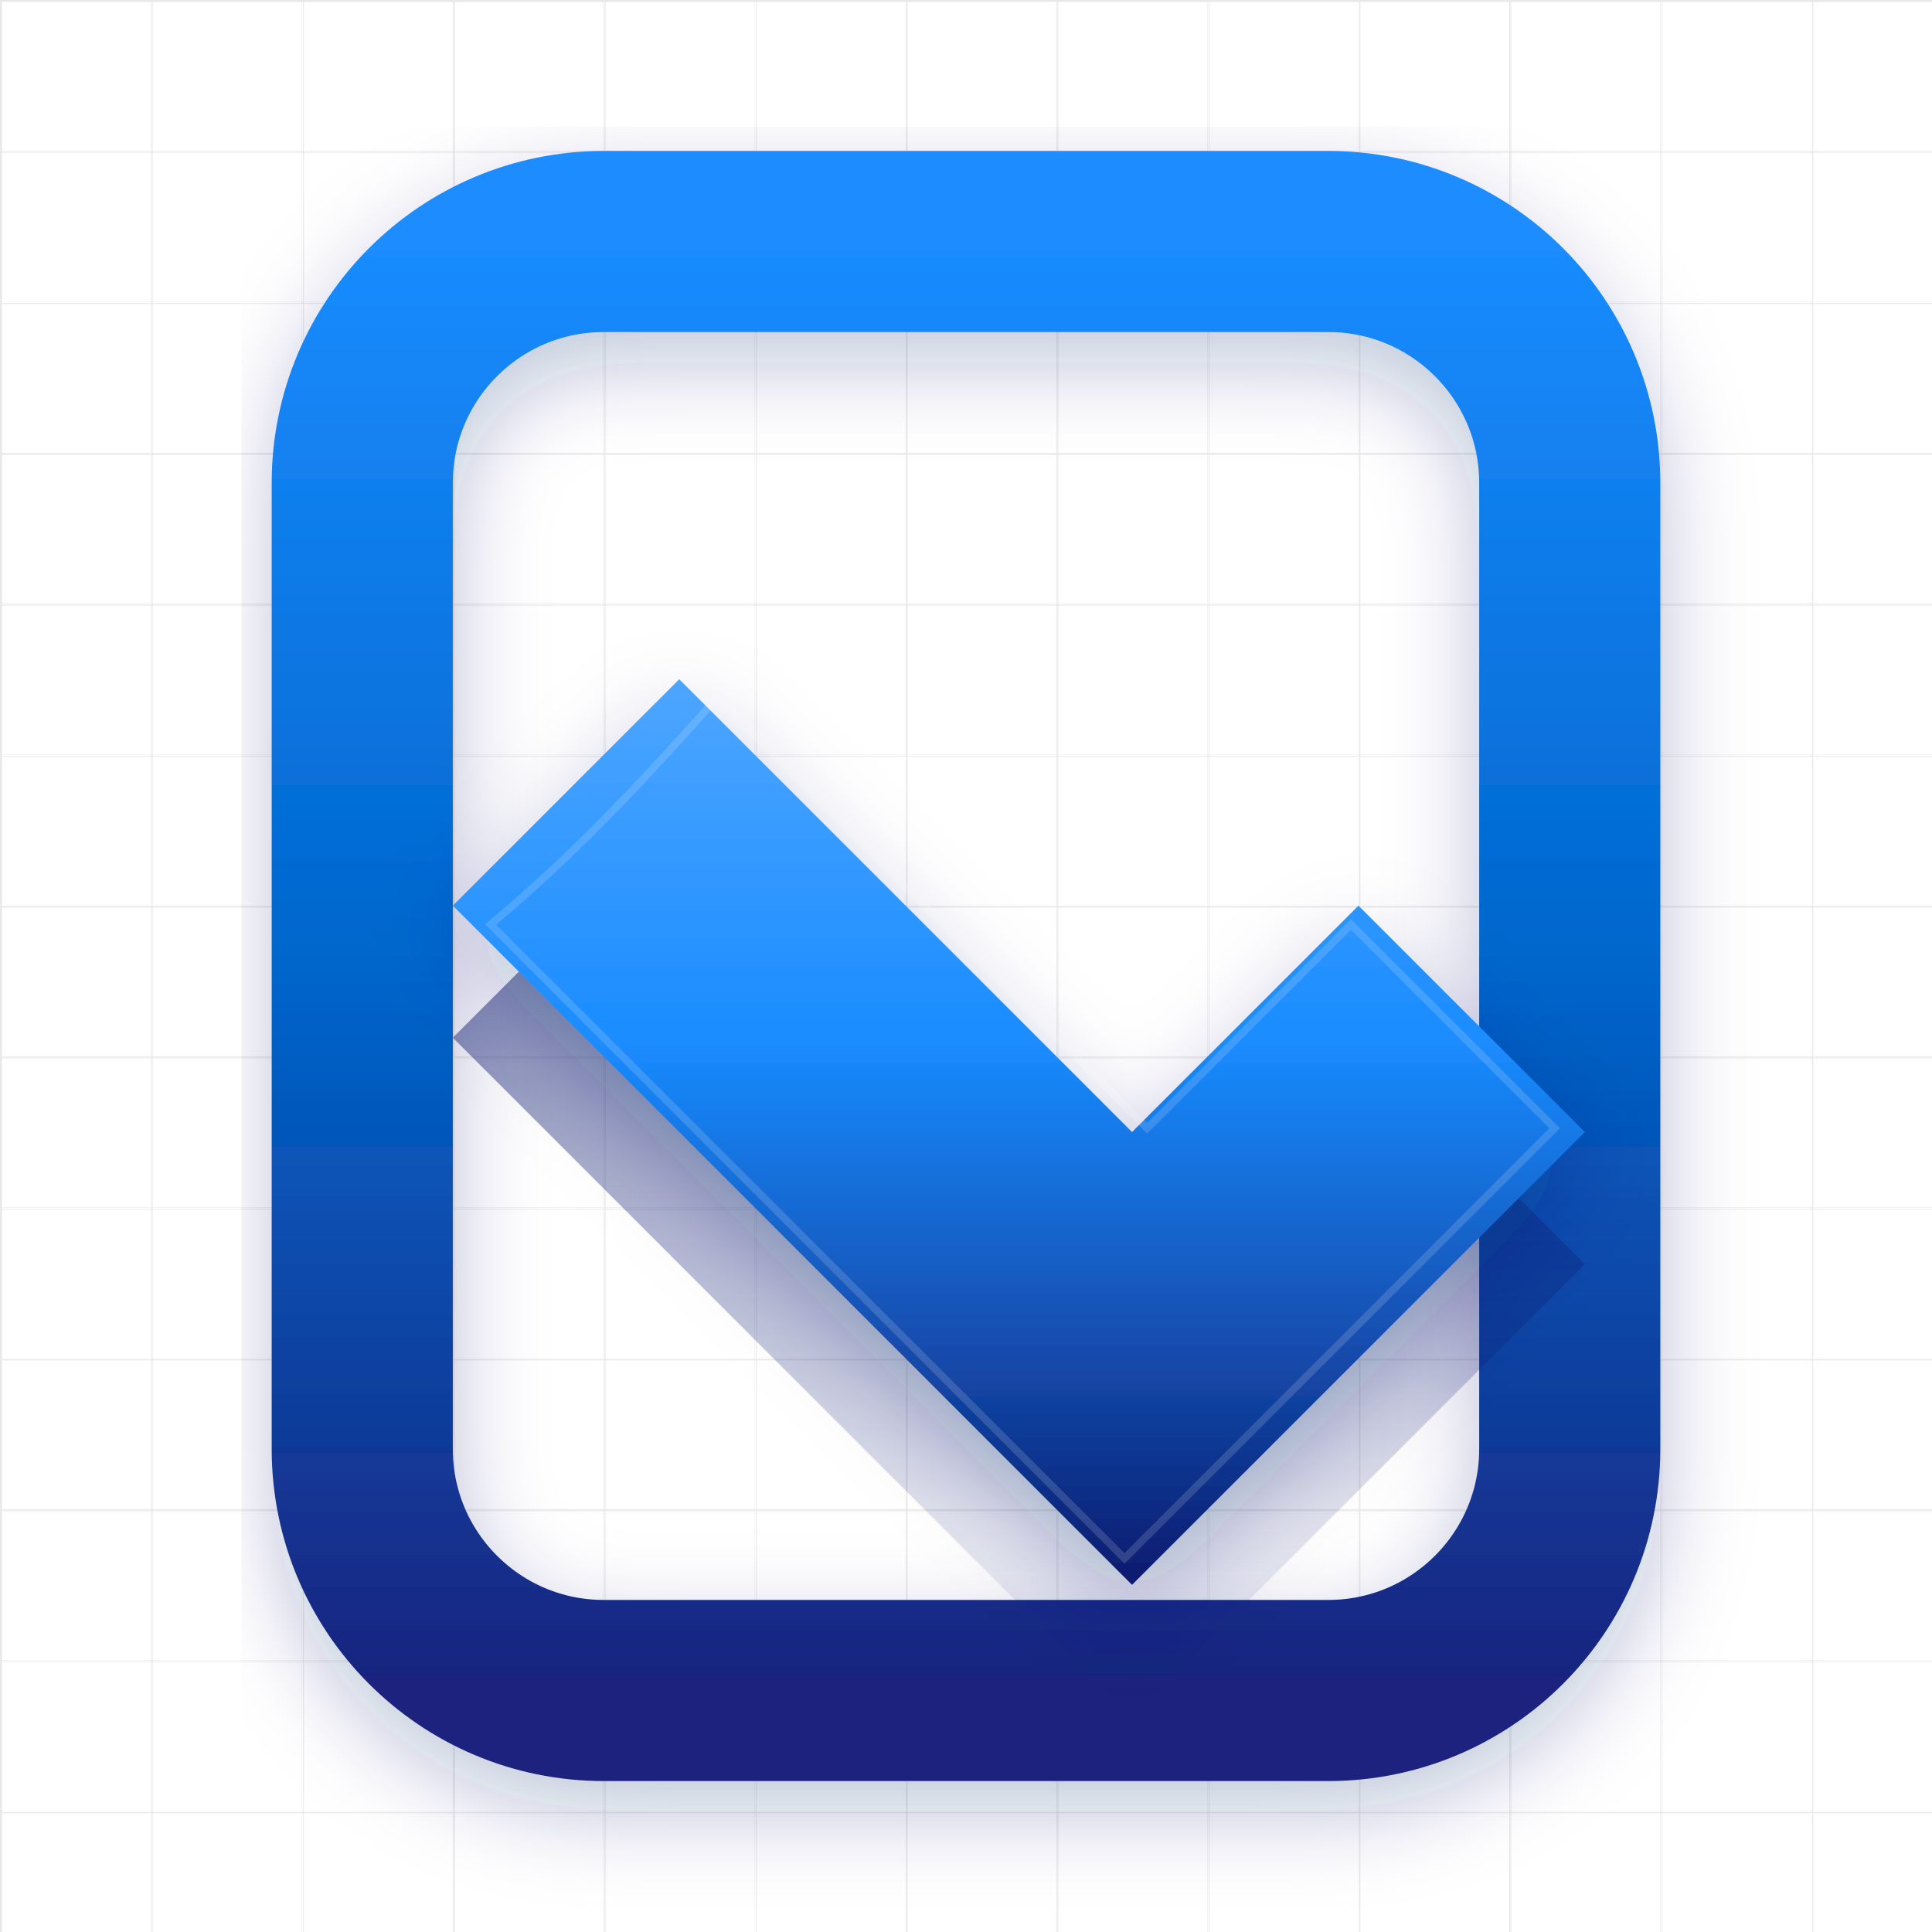
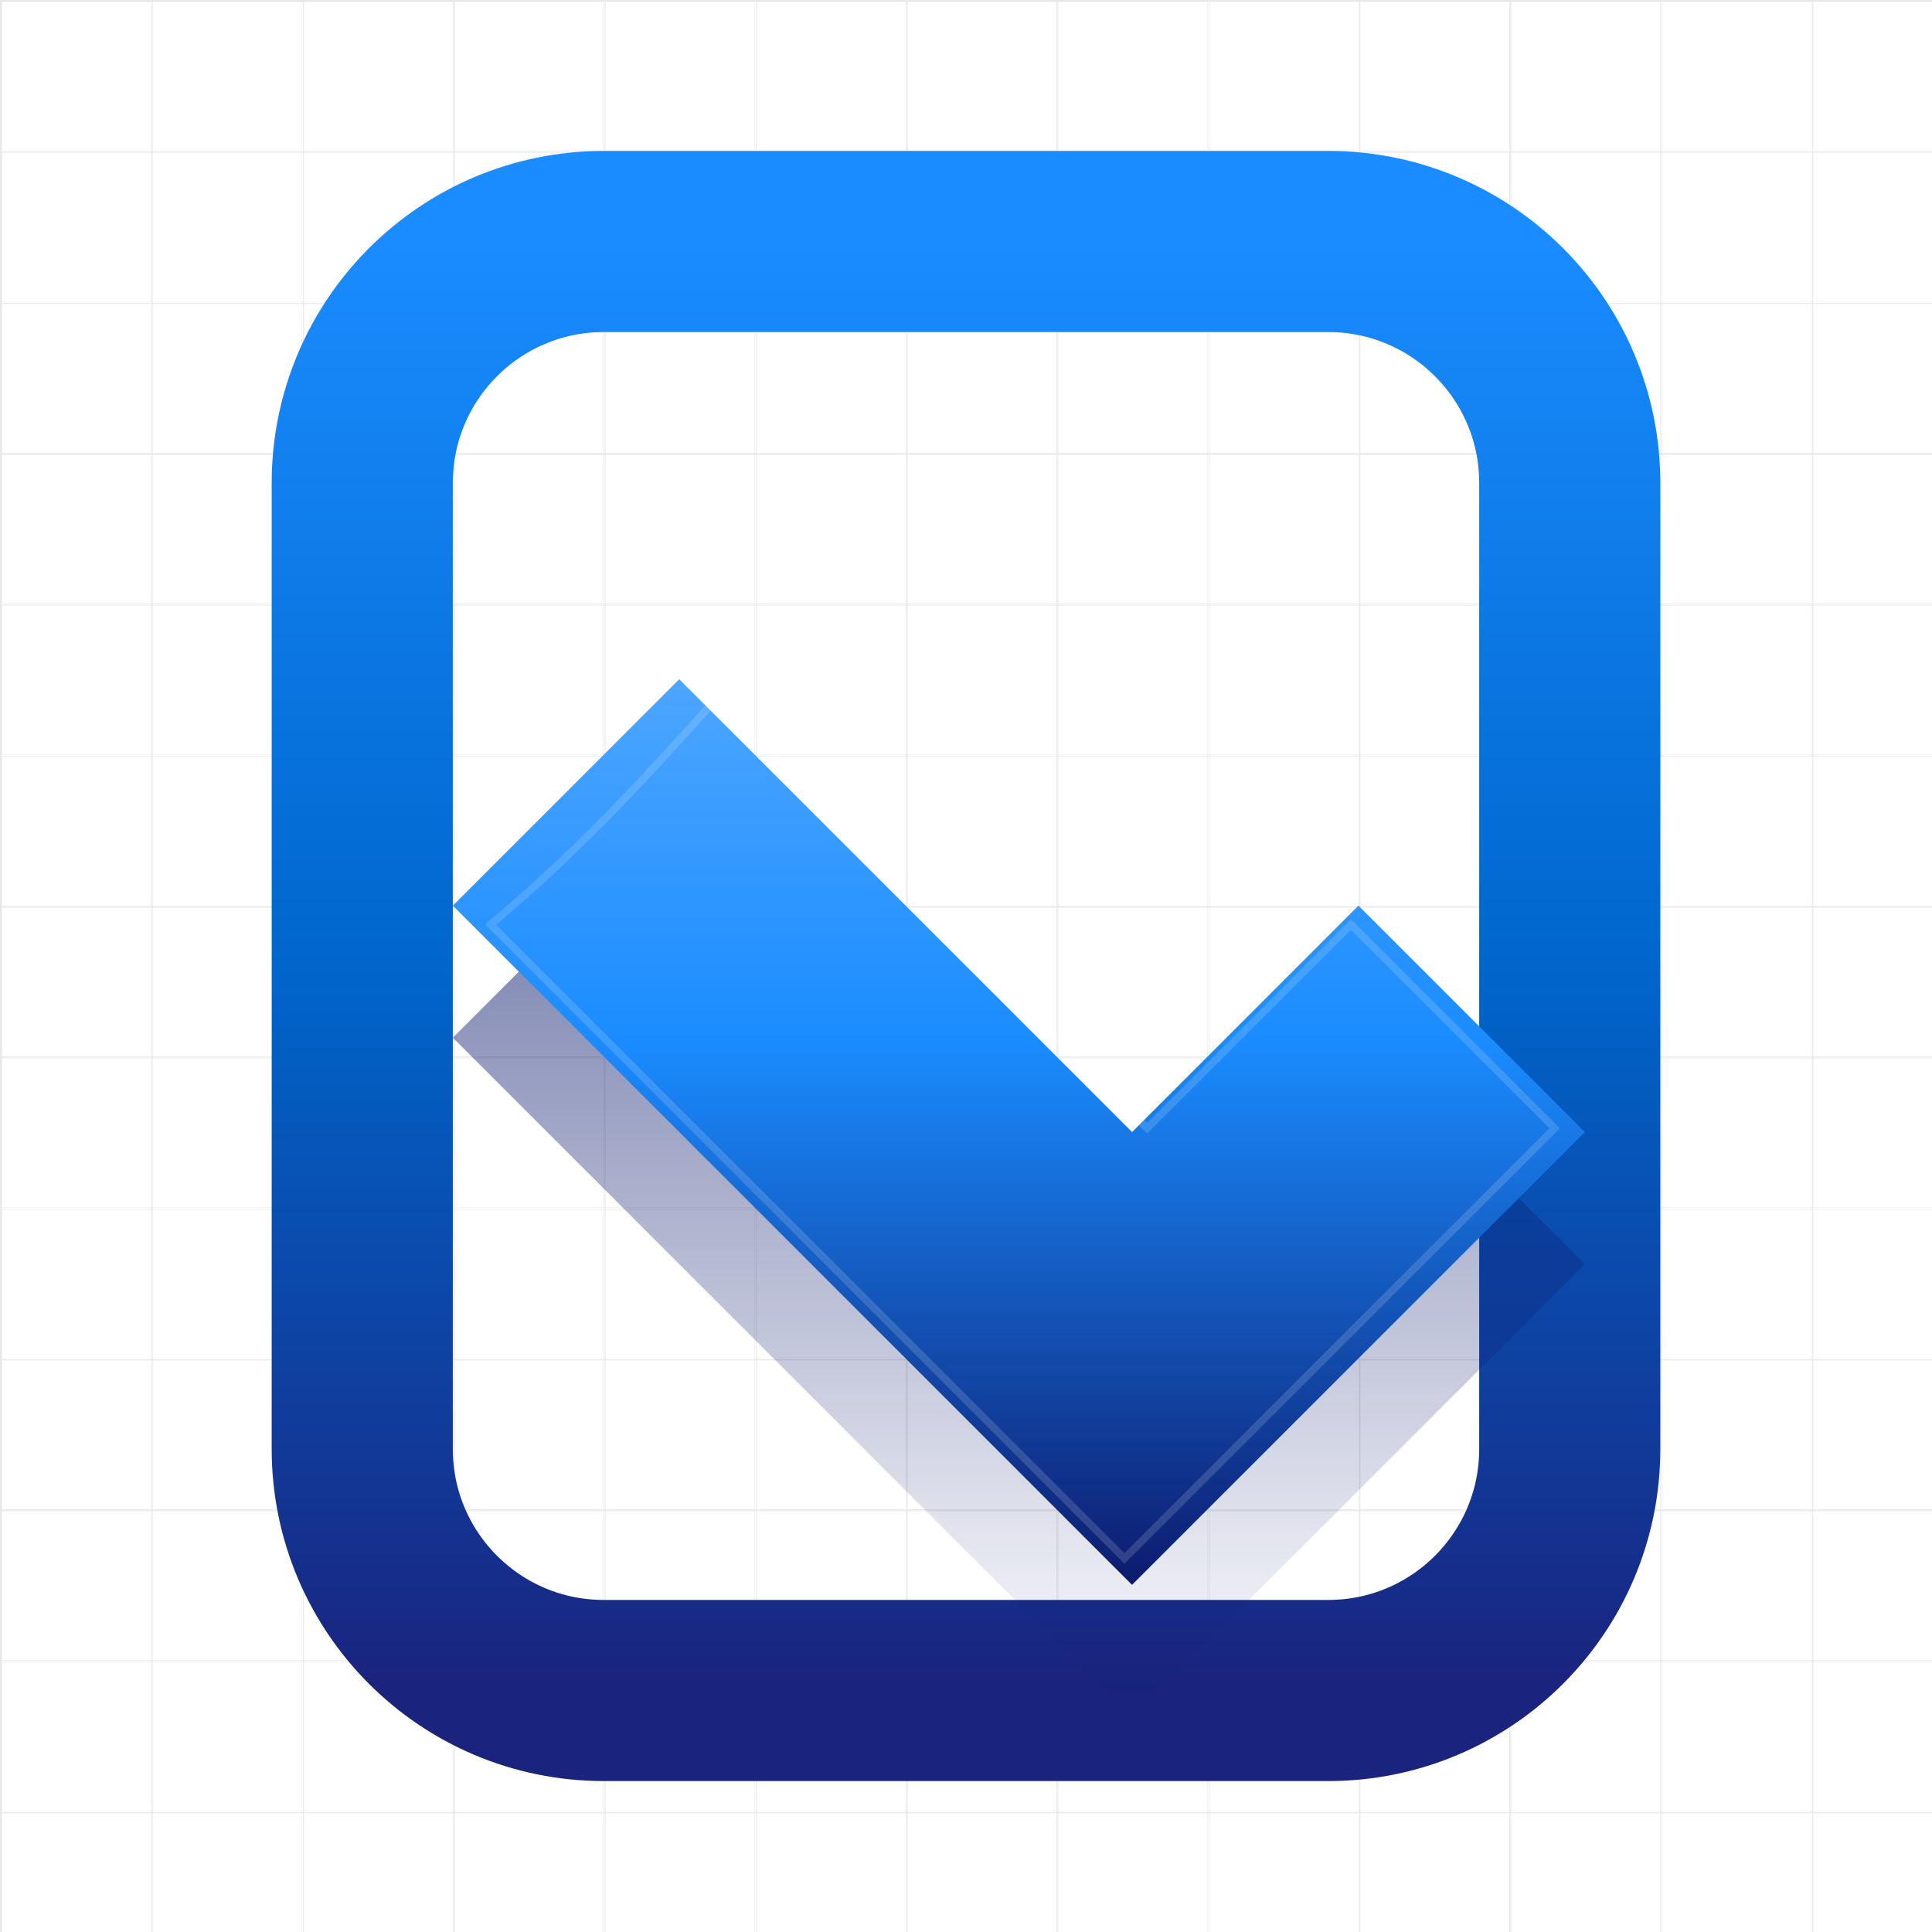
<svg xmlns="http://www.w3.org/2000/svg" viewBox="0 0 512 512" width="512" height="512">
  <defs>
    <pattern id="grid" width="40" height="40" patternUnits="userSpaceOnUse">
      <path d="M 40 0 L 0 0 0 40" fill="none" stroke="#e8e8e8" stroke-width="1" />
    </pattern>
    <linearGradient id="frameGrad" x1="0%" y1="0%" x2="0%" y2="100%">
      <stop offset="0%" stop-color="#1a8cff" />
      <stop offset="50%" stop-color="#0066cc" />
      <stop offset="100%" stop-color="#1a237e" />
    </linearGradient>
    <linearGradient id="checkGrad" x1="0%" y1="0%" x2="0%" y2="100%">
      <stop offset="0%" stop-color="#4da6ff" />
      <stop offset="40%" stop-color="#1a8cff" />
      <stop offset="100%" stop-color="#0d1b6e" />
    </linearGradient>
    <linearGradient id="shadowGrad" x1="0%" y1="0%" x2="0%" y2="100%">
      <stop offset="0%" stop-color="#0d1b6e" stop-opacity="0.6" />
      <stop offset="100%" stop-color="#0d1b6e" stop-opacity="0" />
    </linearGradient>
-     <filter id="shadow" x="-10%" y="-10%" width="130%" height="130%">
-       <feDropShadow dx="0" dy="8" stdDeviation="12" flood-color="#0d1b6e" flood-opacity="0.25" />
-     </filter>
  </defs>
  <rect width="512" height="512" fill="white" />
  <rect width="512" height="512" fill="url(#grid)" />
-   <rect x="96" y="64" width="320" height="384" rx="64" ry="64" fill="none" stroke="url(#frameGrad)" stroke-width="48" filter="url(#shadow)" />
+   <rect x="96" y="64" width="320" height="384" rx="64" ry="64" fill="none" stroke="url(#frameGrad)" stroke-width="48" />
  <path d="M 120 260             C 140 280, 160 300, 180 320             C 220 360, 260 400, 300 440             C 340 400, 380 360, 420 320             C 400 300, 380 280, 360 260             C 340 280, 320 300, 300 320             C 260 280, 220 240, 180 200             C 160 220, 140 240, 120 260 Z" fill="url(#shadowGrad)" transform="translate(0, 15)" />
-   <path d="M 120 240             C 140 260, 160 280, 180 300             C 220 340, 260 380, 300 420             C 340 380, 380 340, 420 300             C 400 280, 380 260, 360 240             C 340 260, 320 280, 300 300             C 260 260, 220 220, 180 180             C 160 200, 140 220, 120 240 Z" fill="url(#checkGrad)" filter="url(#shadow)" />
+   <path d="M 120 240             C 140 260, 160 280, 180 300             C 220 340, 260 380, 300 420             C 340 380, 380 340, 420 300             C 400 280, 380 260, 360 240             C 340 260, 320 280, 300 300             C 260 260, 220 220, 180 180             C 160 200, 140 220, 120 240 Z" fill="url(#checkGrad)" />
  <path d="M 130 245             C 148 263, 166 281, 184 299             C 222 337, 260 375, 298 413             C 336 375, 374 337, 412 299             C 394 281, 376 263, 358 245             C 340 263, 322 281, 304 299             C 266 261, 228 223, 190 185             C 172 205, 154 225, 130 245 Z" fill="none" stroke="rgba(255,255,255,0.15)" stroke-width="2" />
</svg>
